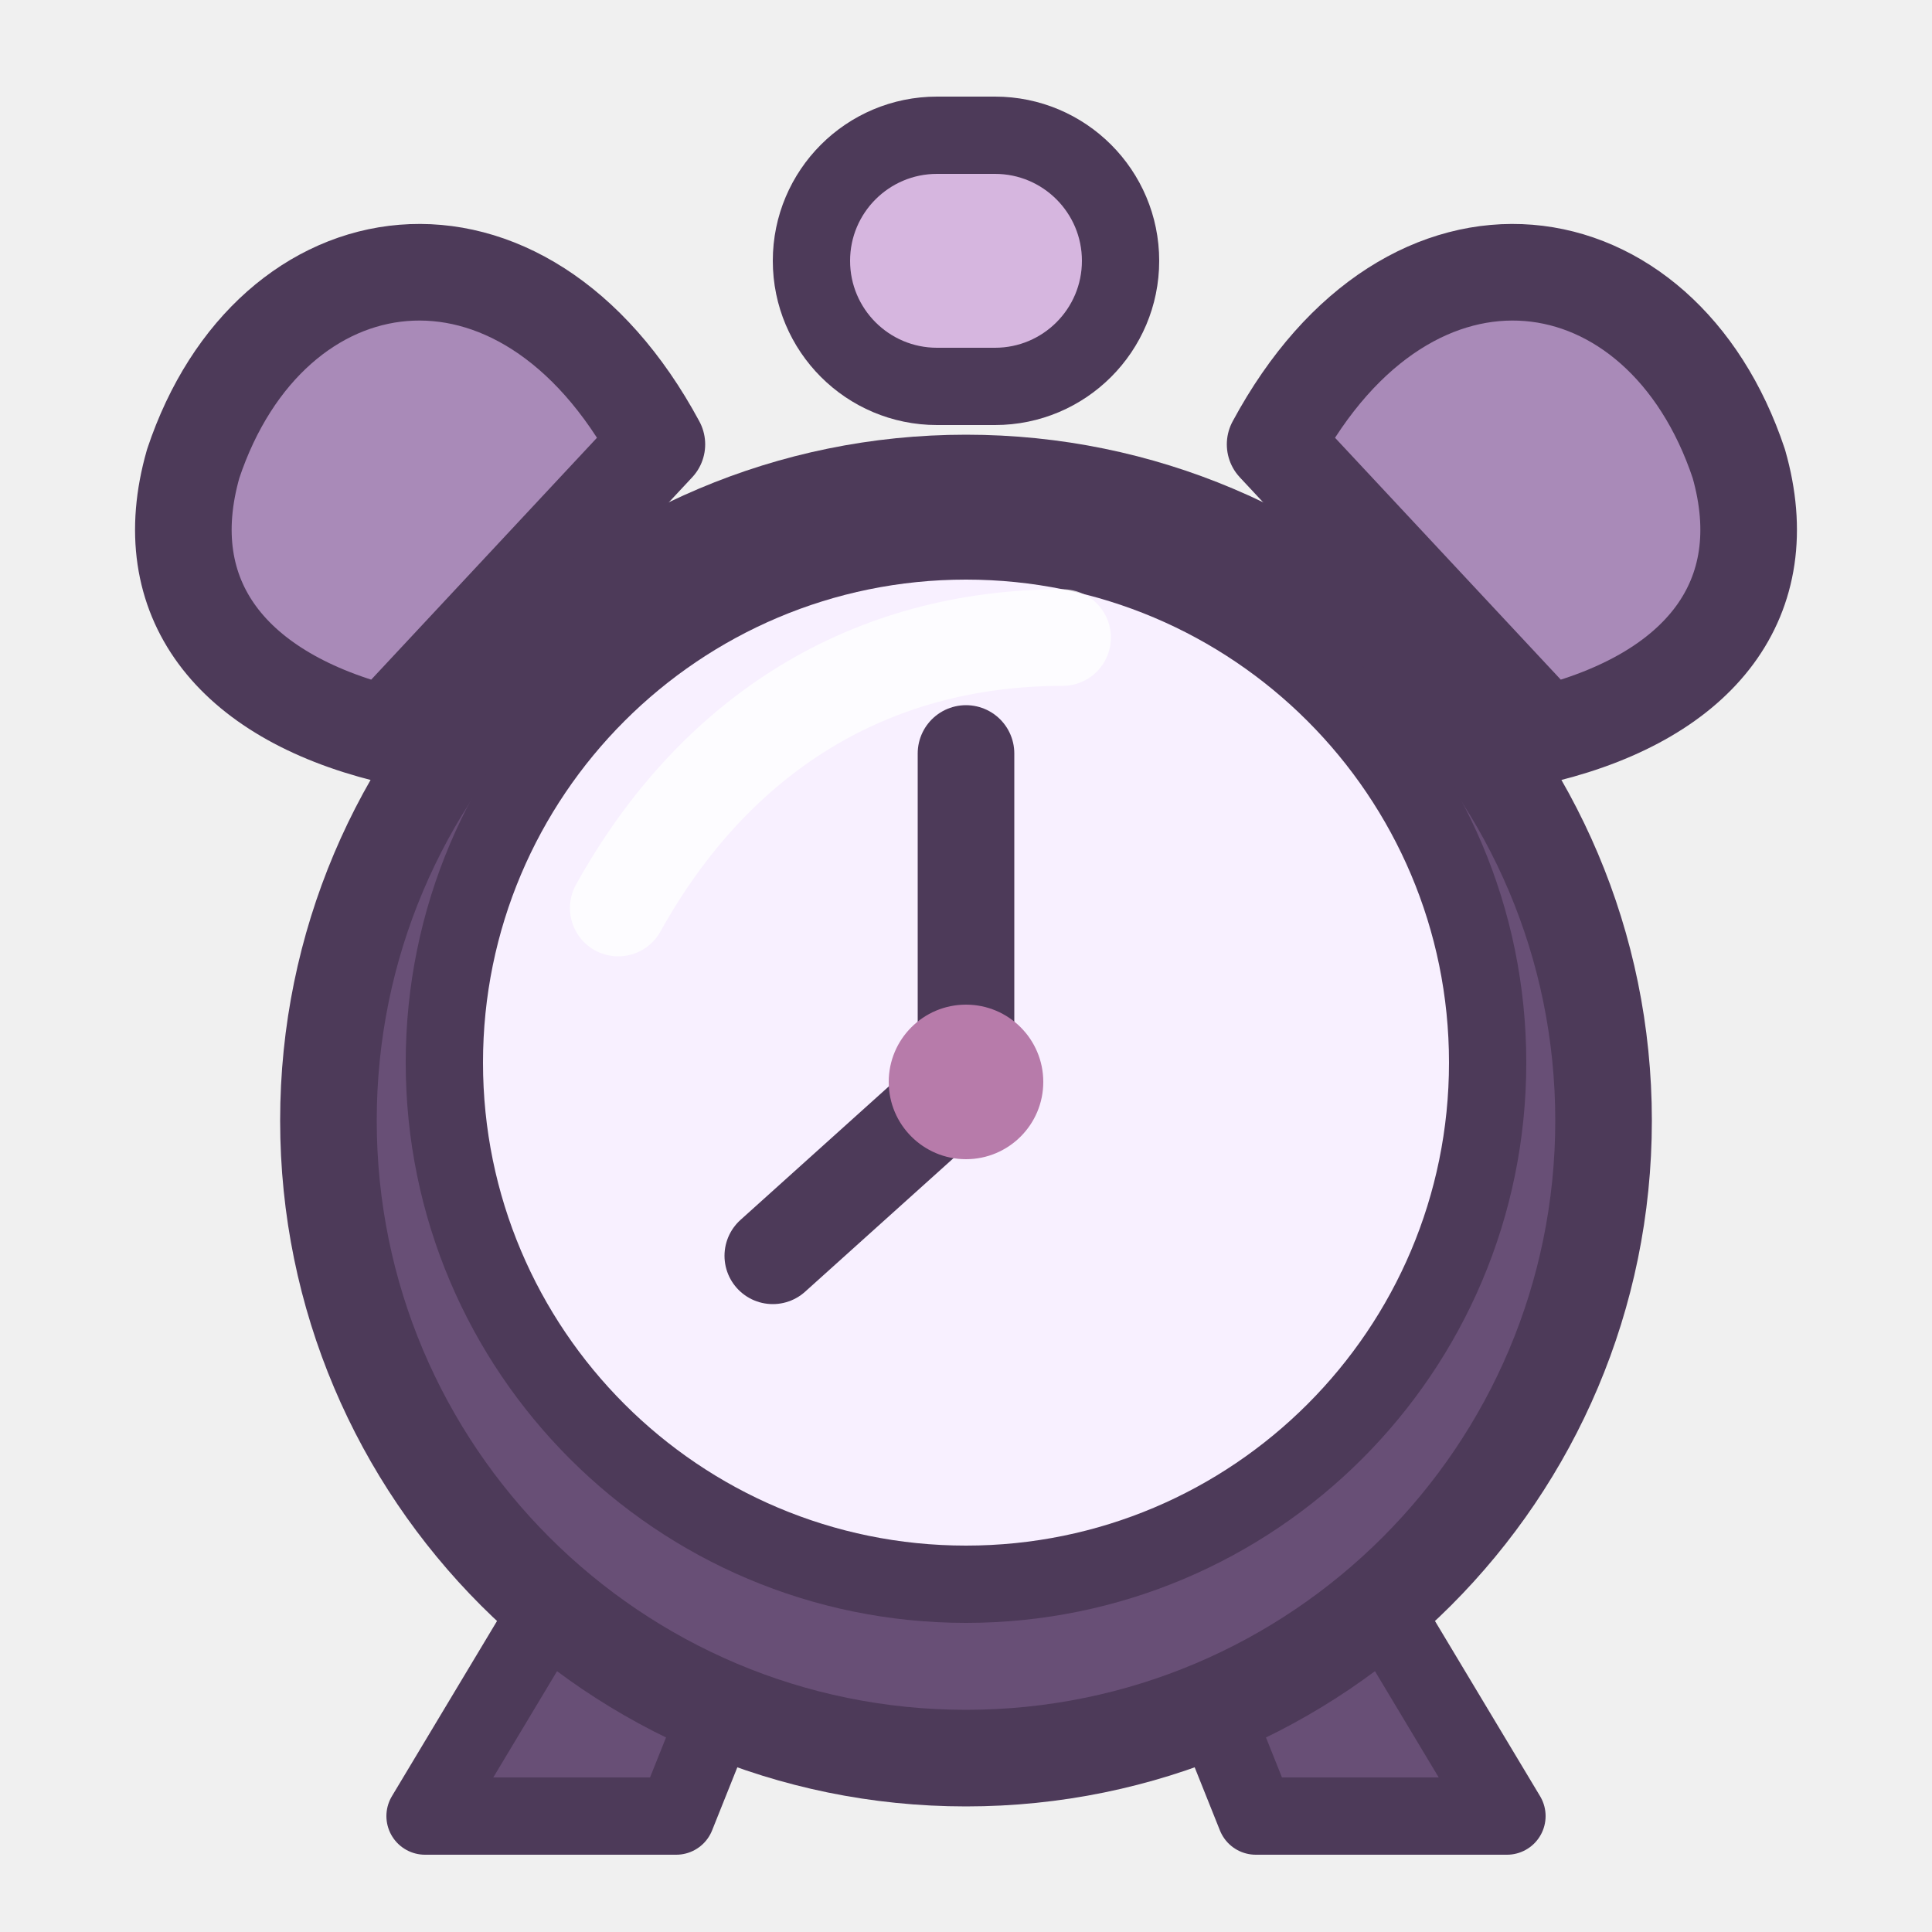
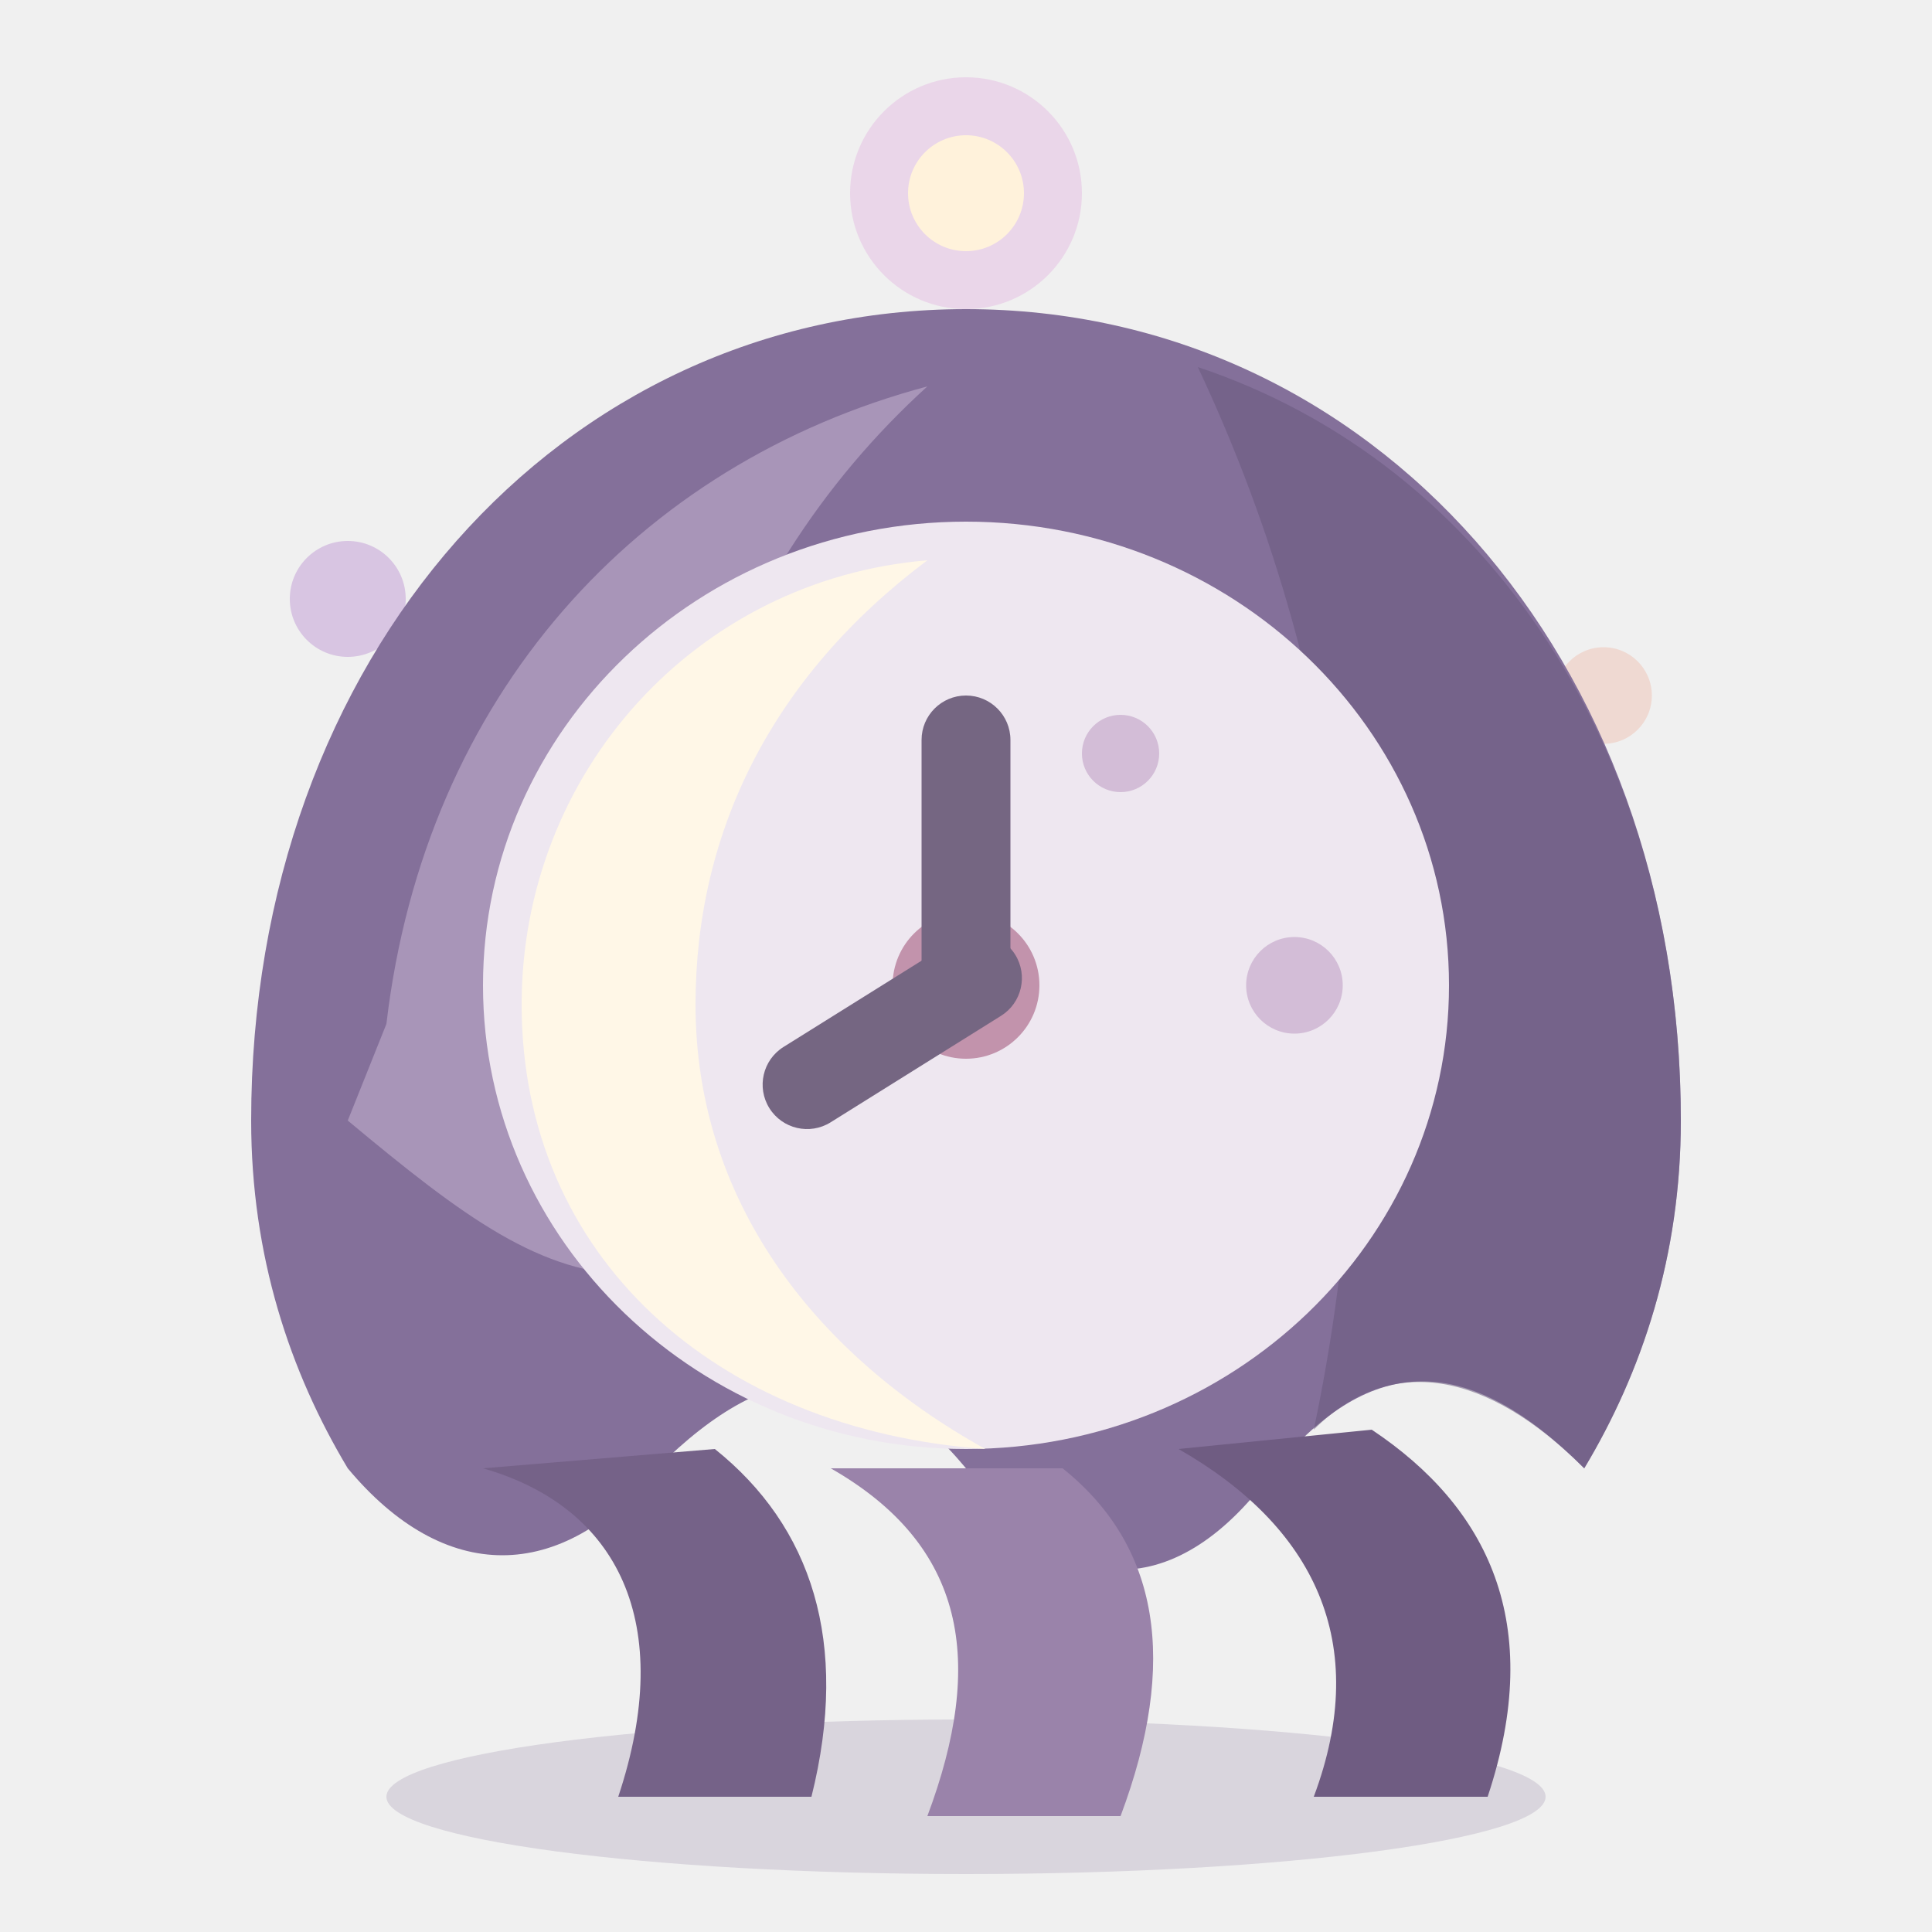
- <svg xmlns="http://www.w3.org/2000/svg" viewBox="0 0 100 100" role="img" aria-label="梅子夜鐘">
-   <path d="M28 84 22 94h13l4-10Z" fill="#684F76" stroke="#4D3A59" stroke-width="4" stroke-linejoin="round" />
-   <path d="m72 84 6 10H65l-4-10Z" fill="#684F76" stroke="#4D3A59" stroke-width="4" stroke-linejoin="round" />
-   <path d="M34 23C27 10 14 12 10 24c-2 7 2 12 10 14Z" fill="#A98AB8" stroke="#4D3A59" stroke-width="5" stroke-linejoin="round" />
-   <path d="M66 23C73 10 86 12 90 24c2 7-2 12-10 14Z" fill="#A98AB8" stroke="#4D3A59" stroke-width="5" stroke-linejoin="round" />
-   <rect x="42" y="7" width="16" height="13" rx="6.5" fill="#D6B6DF" stroke="#4D3A59" stroke-width="4" />
-   <circle cx="50" cy="58" r="33" fill="#684F76" stroke="#4D3A59" stroke-width="5" />
-   <circle cx="50" cy="55" r="27" fill="#F8F0FF" stroke="#4D3A59" stroke-width="4" />
-   <path d="M32 47c5-9 13-14 23-14" fill="none" stroke="#FFFFFF" stroke-width="5" stroke-linecap="round" opacity=".78" />
-   <path d="M50 39v17l-10 9" fill="none" stroke="#4D3A59" stroke-width="5" stroke-linecap="round" stroke-linejoin="round" />
-   <circle cx="50" cy="56" r="4" fill="#B77BAA" />
+ <svg xmlns="http://www.w3.org/2000/svg" viewBox="0 0 100 100" role="img" aria-label="月光水母鐘">
+   <g class="alarm-clock-shaker">
+     <ellipse cx="50" cy="93" rx="30" ry="4" fill="#7c6992" opacity=".2" />
+     <circle cx="50" cy="10" r="6" fill="#ead6e9" />
+     <circle cx="50" cy="10" r="3" fill="#fff2db" />
+     <circle cx="18" cy="31" r="3" fill="#d8c5e2" />
+     <circle cx="83" cy="36" r="2.5" fill="#efd9d2" />
+     <path d="M13 58c0-24 16-42 37-42s37 18 37 42c0 7-2 13-5 18-6-6-11-6-16 0-5 7-11 7-16 0-5-6-10-6-16 0-5 6-11 6-16 0-3-5-5-11-5-18Z" fill="#84709a" />
+     <path d="M20 53c2-17 13-29 28-33-11 10-16 25-15 46-5 0-9-3-15-8l2-5Z" fill="#a895b8" />
+     <path d="M62 19c15 5 25 20 25 39 0 7-2 13-5 18-5-5-10-6-14-2 4-19 2-38-6-55Z" fill="#68587d" opacity=".55" />
+     <ellipse cx="50" cy="51" rx="25" ry="24" fill="#eee7f0" />
+     <path d="M48 29c-8 6-12 14-12 23 0 10 6 18 15 23-14-1-24-10-24-23 0-12 9-22 21-23Z" fill="#fff7e7" />
+     <circle cx="50" cy="51" r="3.8" fill="#c293ac" />
+     <rect x="47.7" y="36" width="4.6" height="16" rx="2.3" fill="#756682" />
+     <rect x="47.7" y="48" width="4.6" height="15" rx="2.3" fill="#756682" transform="rotate(58 50 51)" />
+     <circle cx="58" cy="39" r="2" fill="#d3bdd7" />
+     <circle cx="67" cy="51" r="2.5" fill="#d3bdd7" />
+     <path d="M25 76c7 2 10 8 7 17h10c2-8 0-14-5-18l-12 1Z" fill="#756288" />
+     <path d="M43 76c7 4 8 10 5 18h10c3-8 2-14-3-18H43Z" fill="#9a83aa" />
+     <path d="M61 75c7 4 10 10 7 18h9c3-9 0-15-6-19l-10 1Z" fill="#6f5c82" />
+   </g>
</svg>
